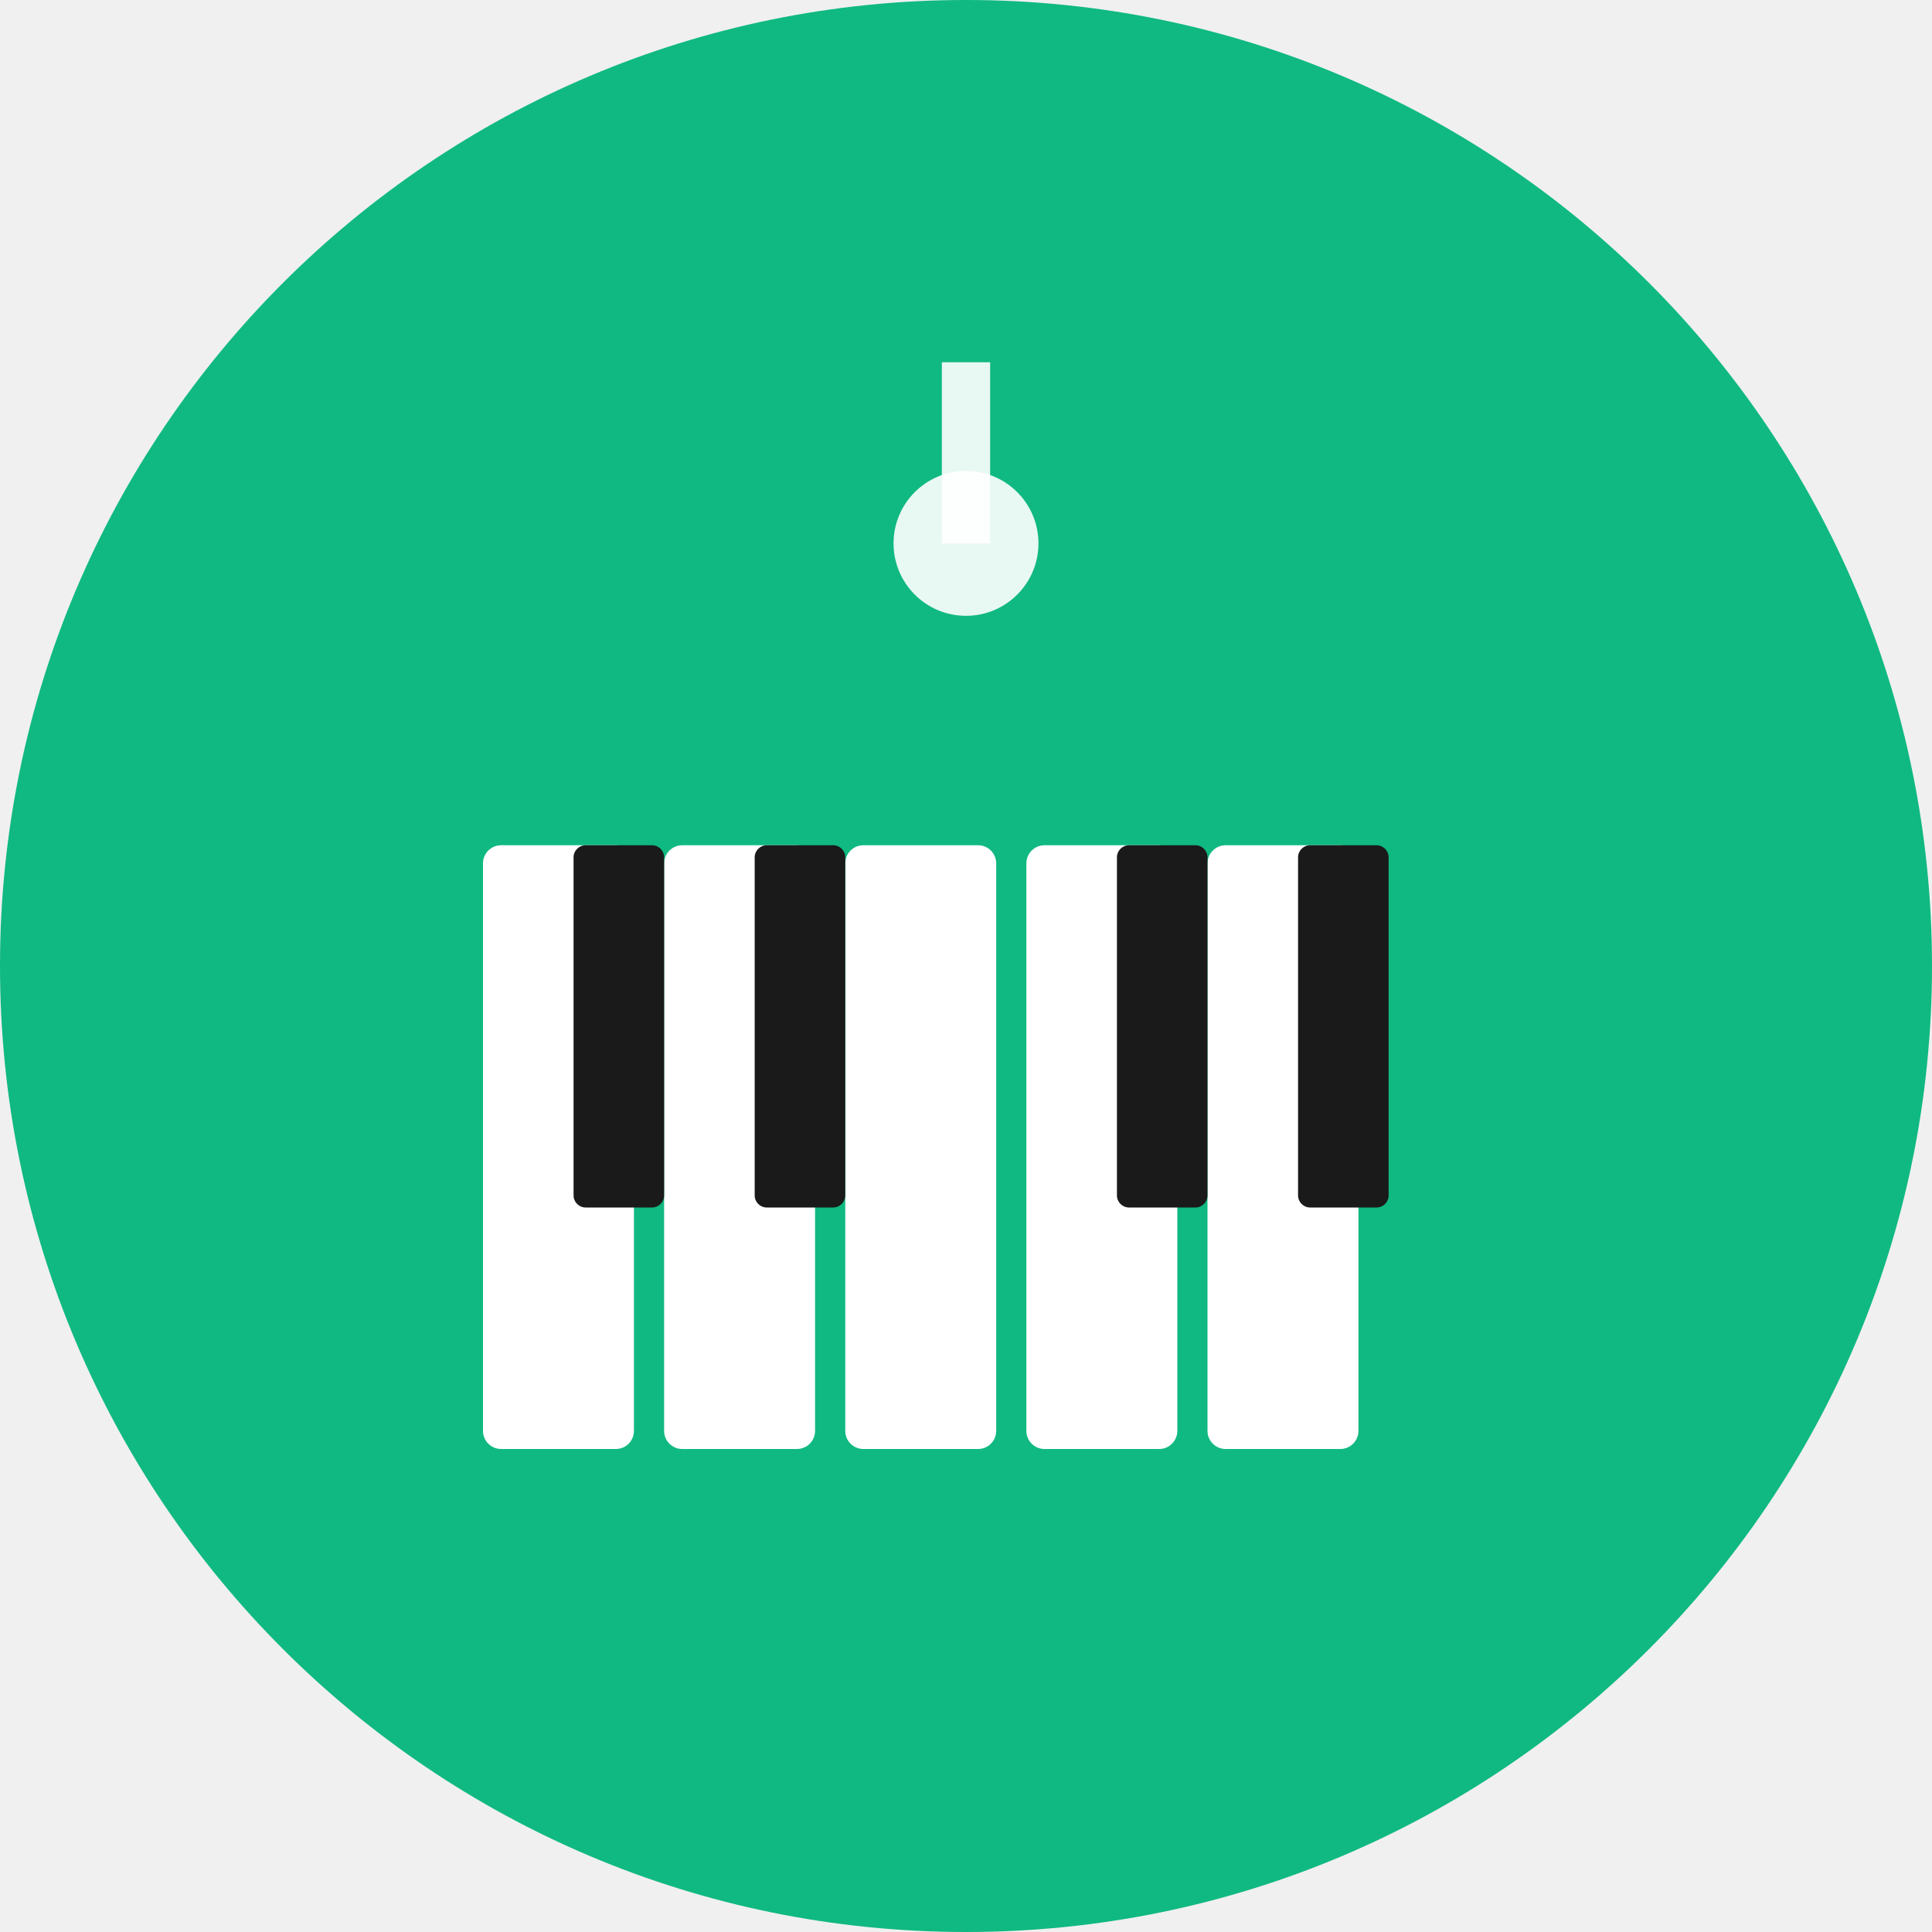
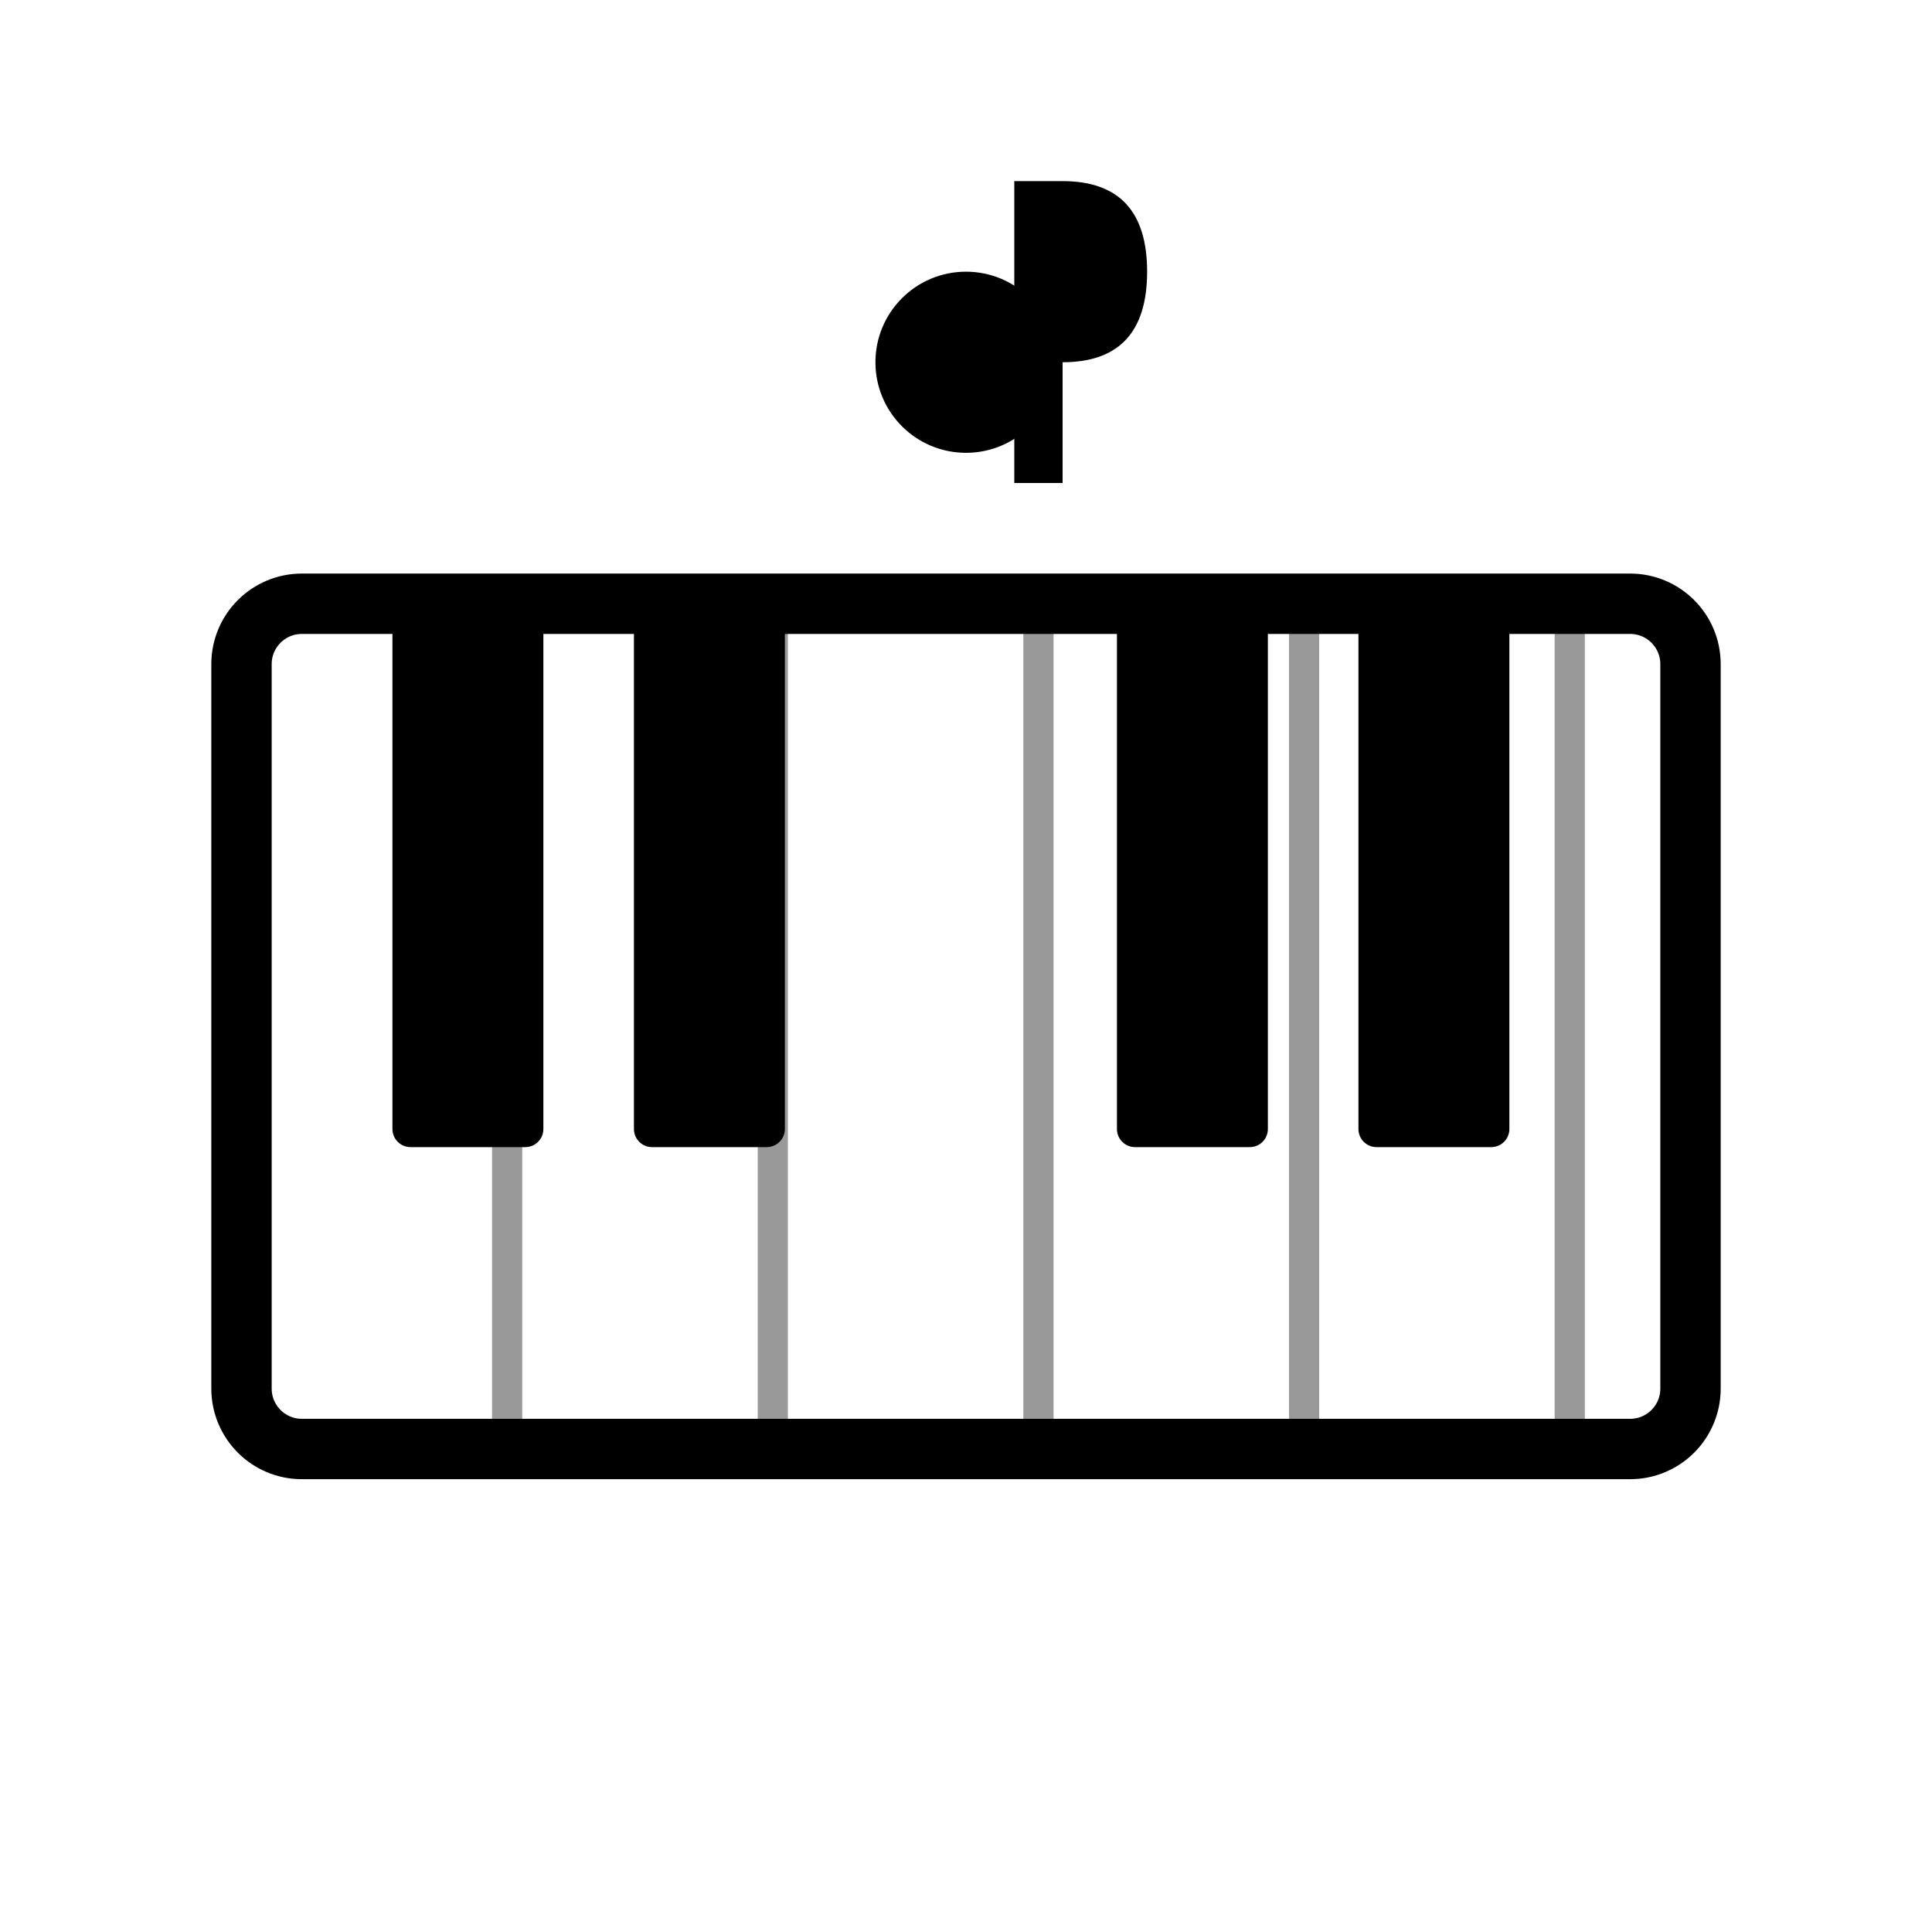
<svg xmlns="http://www.w3.org/2000/svg" viewBox="0 0 32 32" width="32" height="32">
-   <circle cx="16" cy="16" r="16" fill="#10b981" />
-   <rect x="8" y="14" width="2.5" height="10" fill="white" rx="0.3" />
-   <rect x="11" y="14" width="2.5" height="10" fill="white" rx="0.3" />
-   <rect x="14" y="14" width="2.5" height="10" fill="white" rx="0.3" />
-   <rect x="17" y="14" width="2.5" height="10" fill="white" rx="0.3" />
-   <rect x="20" y="14" width="2.5" height="10" fill="white" rx="0.3" />
-   <rect x="9.5" y="14" width="1.5" height="6" fill="#1a1a1a" rx="0.2" />
-   <rect x="12.5" y="14" width="1.5" height="6" fill="#1a1a1a" rx="0.2" />
-   <rect x="18.5" y="14" width="1.5" height="6" fill="#1a1a1a" rx="0.2" />
-   <rect x="21.5" y="14" width="1.5" height="6" fill="#1a1a1a" rx="0.2" />
-   <circle cx="16" cy="9" r="1.2" fill="white" opacity="0.9" />
-   <path d="M16 9 L16 6" stroke="white" stroke-width="0.8" opacity="0.9" />
+   <rect x="0" y="0" width="32" height="32" fill="#ffffff" />
+   <rect x="4" y="10" width="24" height="14" rx="1" fill="#ffffff" stroke="#000000" stroke-width="1" />
+   <line x1="8.4" y1="10" x2="8.4" y2="24" stroke="#000000" stroke-width="0.5" opacity="0.4" />
+   <line x1="12.8" y1="10" x2="12.8" y2="24" stroke="#000000" stroke-width="0.5" opacity="0.4" />
+   <line x1="17.2" y1="10" x2="17.2" y2="24" stroke="#000000" stroke-width="0.5" opacity="0.4" />
+   <line x1="21.6" y1="10" x2="21.6" y2="24" stroke="#000000" stroke-width="0.5" opacity="0.4" />
+   <line x1="26" y1="10" x2="26" y2="24" stroke="#000000" stroke-width="0.5" opacity="0.4" />
+   <rect x="6.5" y="10" width="2.5" height="9" rx="0.3" fill="#000000" />
+   <rect x="10.5" y="10" width="2.5" height="9" rx="0.3" fill="#000000" />
+   <rect x="18.5" y="10" width="2.5" height="9" rx="0.3" fill="#000000" />
+   <rect x="22.5" y="10" width="2.5" height="9" rx="0.3" fill="#000000" />
+   <circle cx="16" cy="6" r="1.5" fill="#000000" />
+   <rect x="16.8" y="3" width="0.8" height="5" fill="#000000" />
+   <path d="M17.6 3 Q19 3 19 4.5 Q19 6 17.6 6" fill="#000000" />
</svg>
